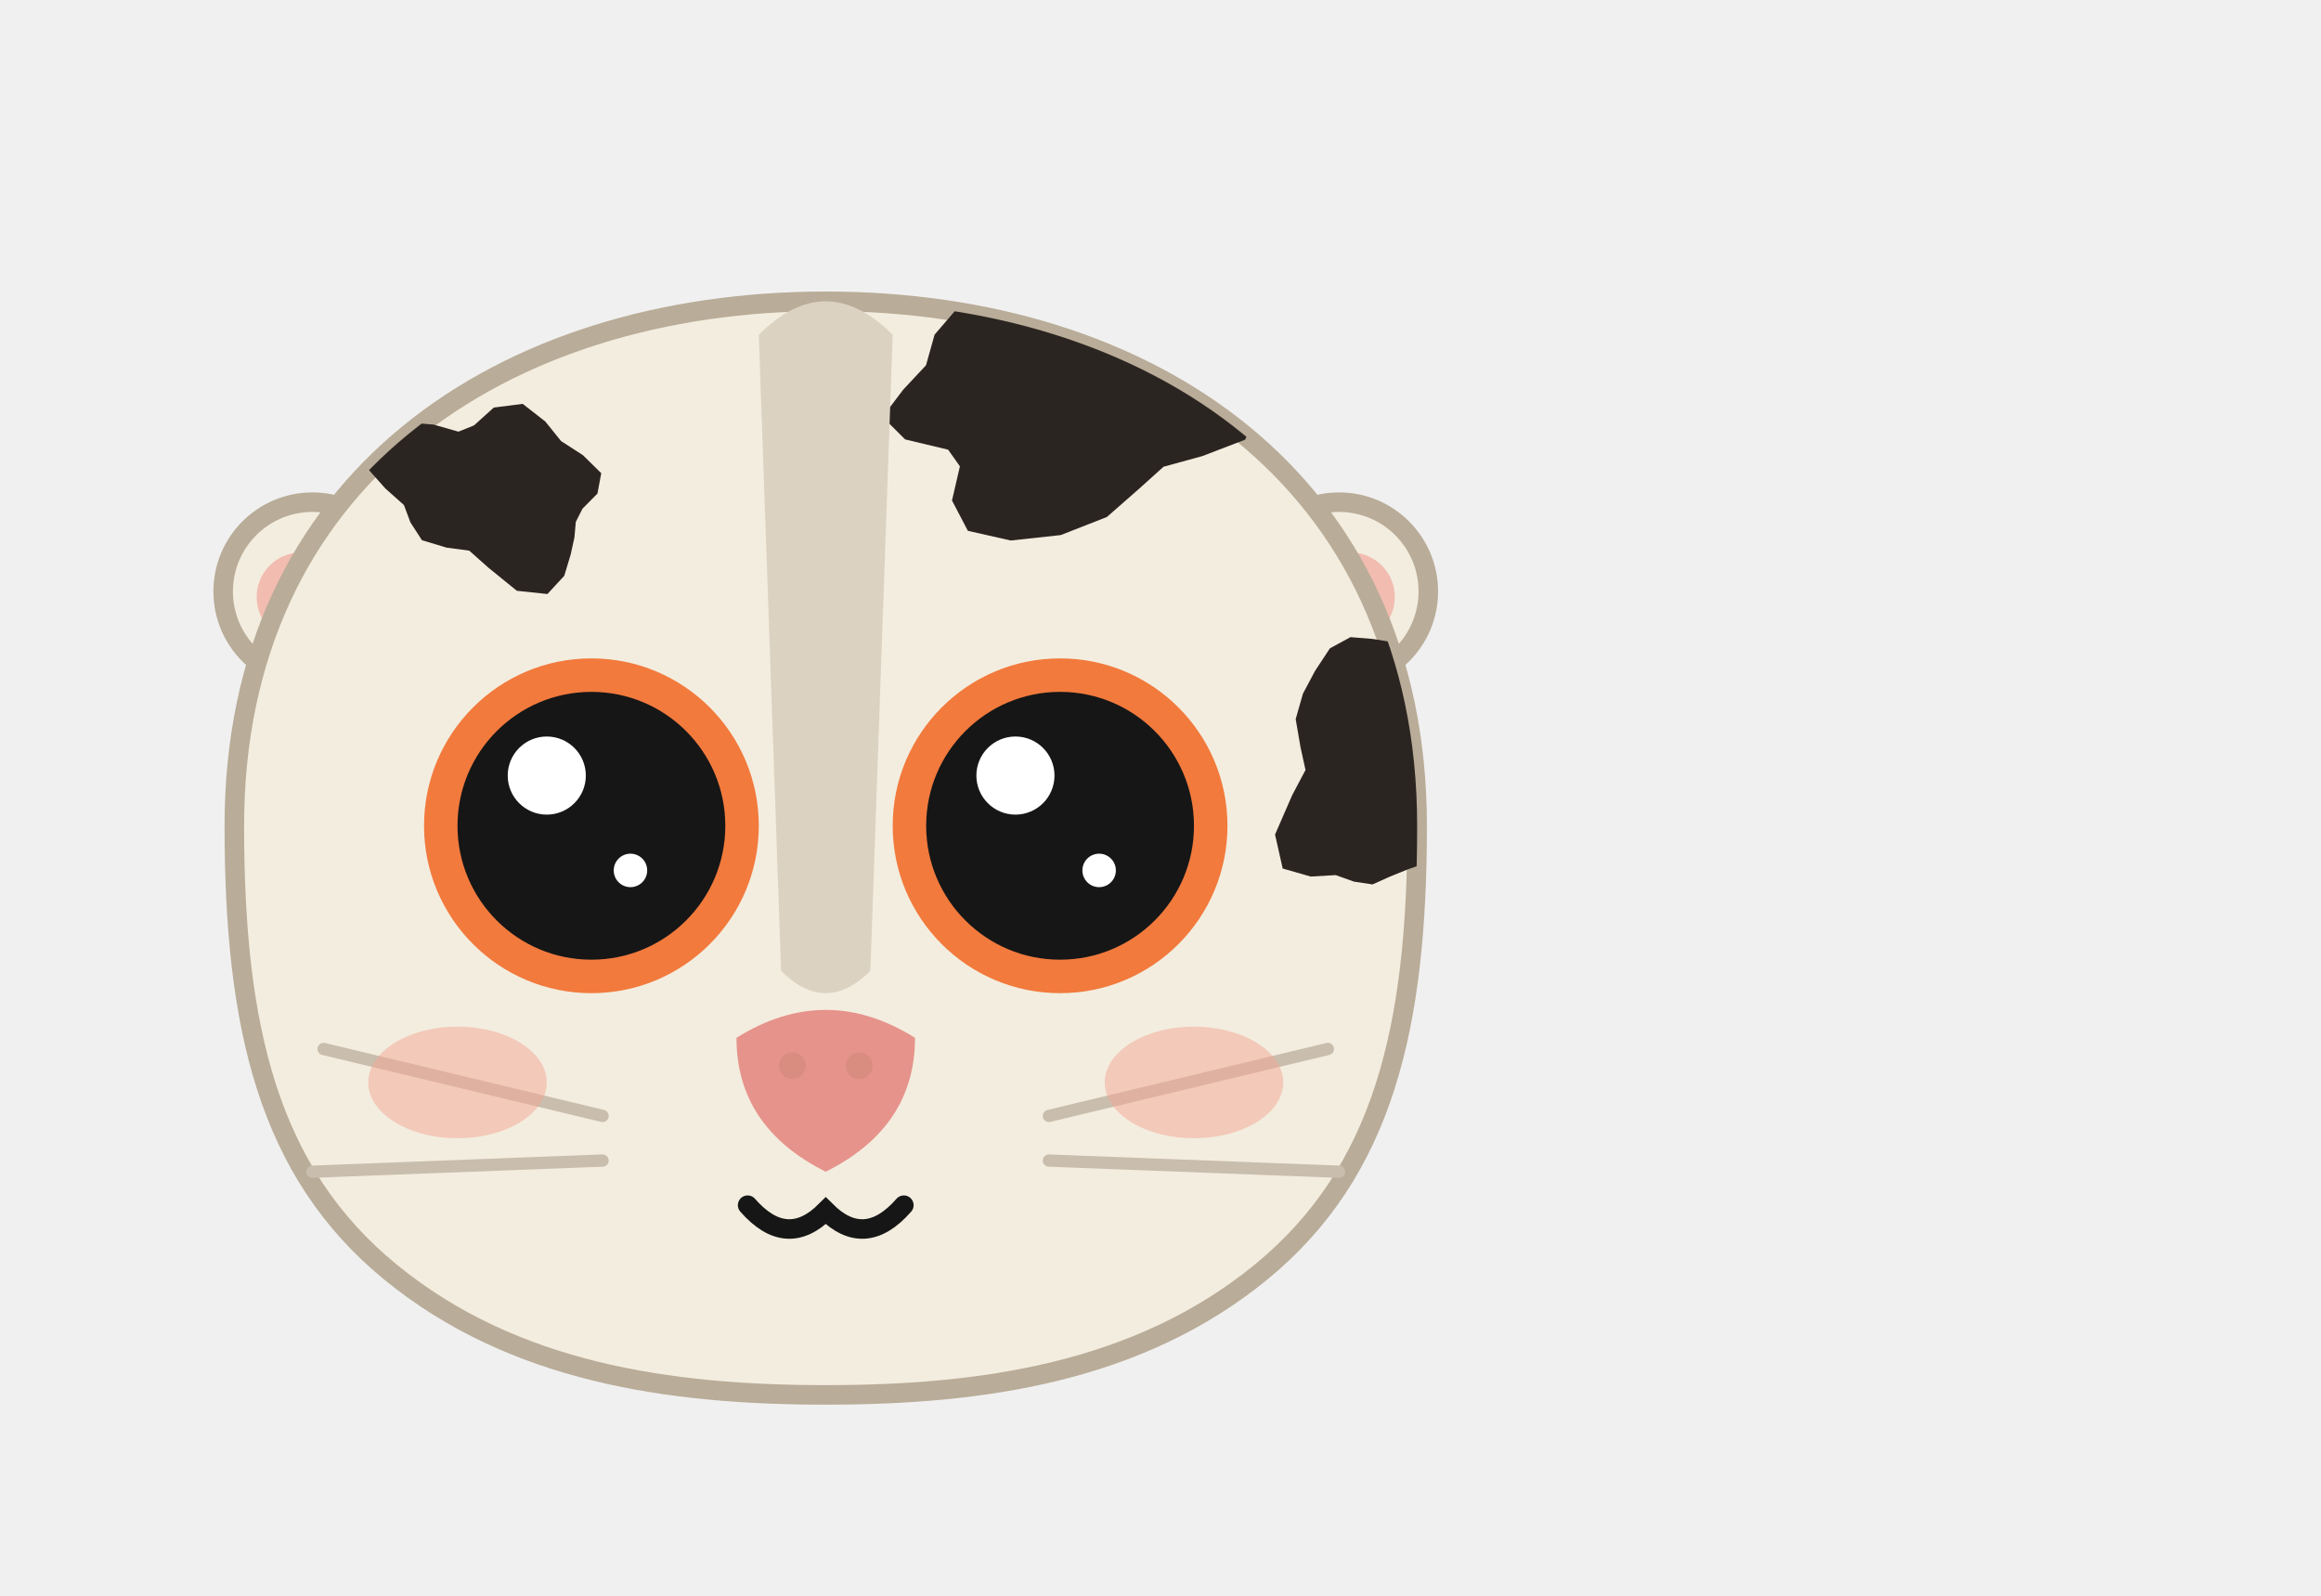
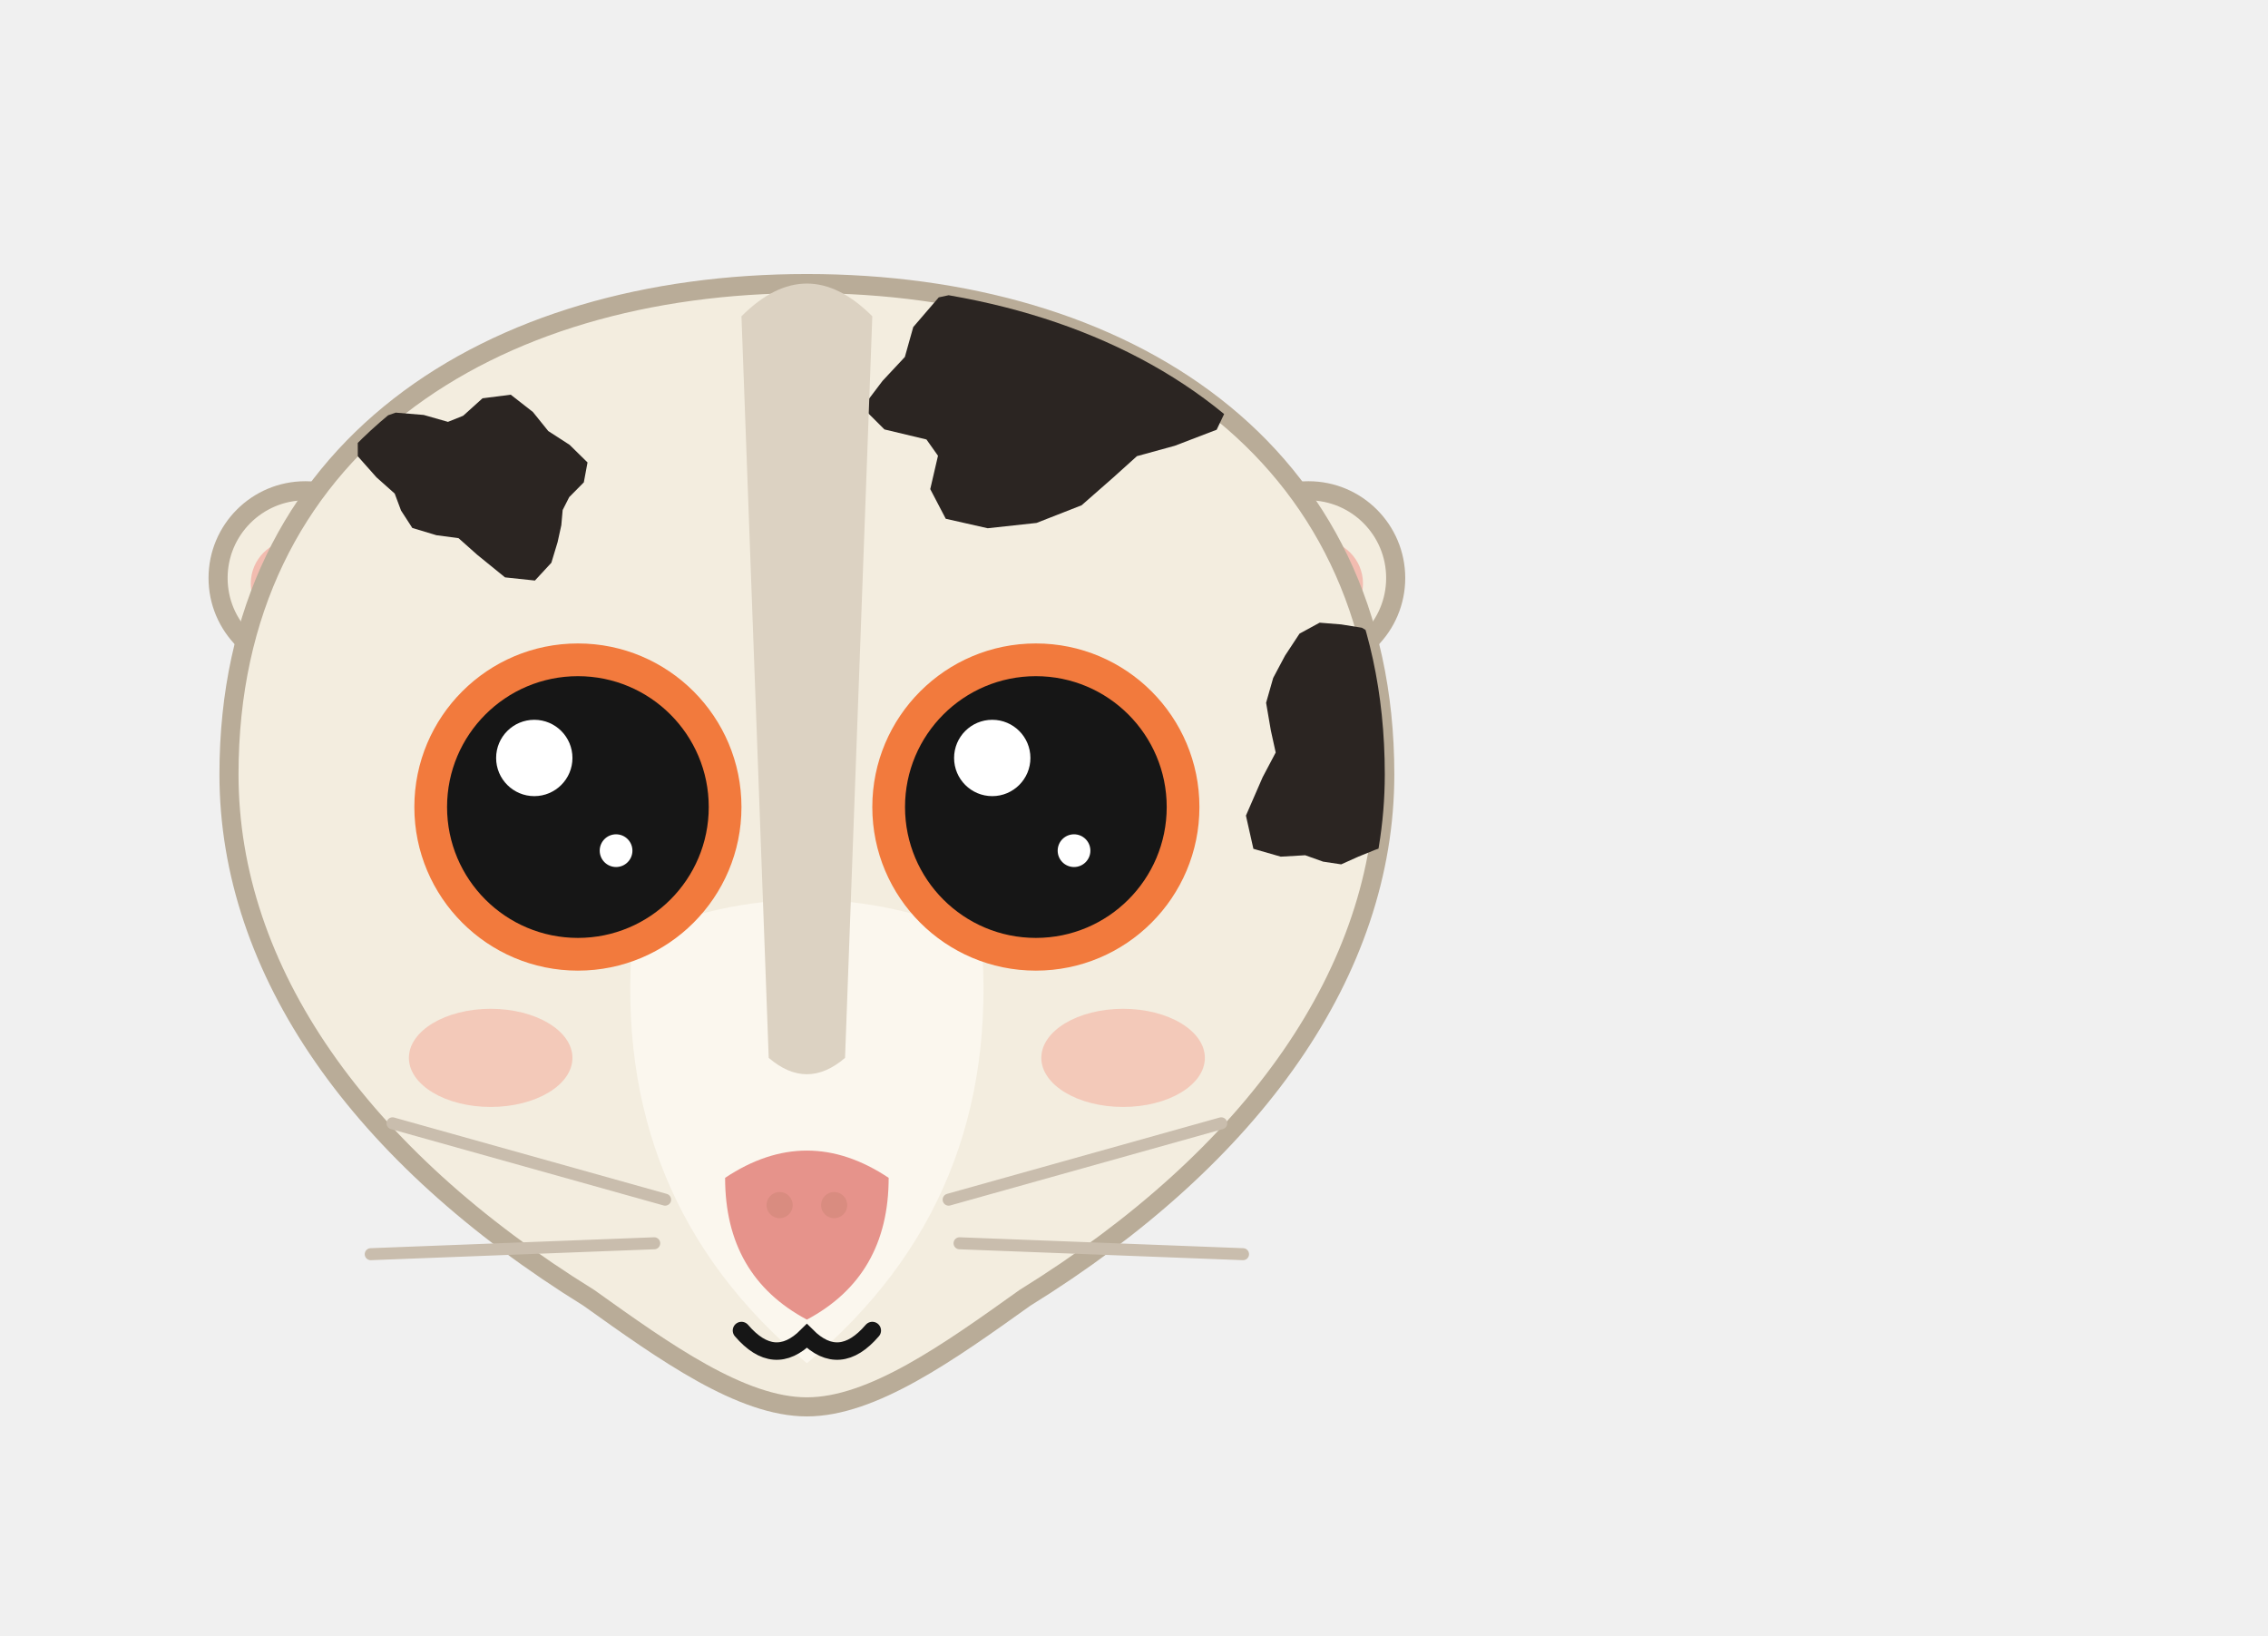
- <svg xmlns="http://www.w3.org/2000/svg" viewBox="52 12 416 286" width="416" height="286">
+ <svg xmlns="http://www.w3.org/2000/svg" viewBox="52 12 416 300" width="416" height="300">
  <g transform="rotate(0 200 165)">
    <defs>
      <clipPath id="h25">
-         <path d="M94 160C94 98 142 66 200 66C258 66 306 98 306 160C306 196 300 222 278 240C256 258 228 262 200 262C172 262 144 258 122 240C100 222 94 196 94 160Z" />
+         <path d="M94 154C94 94 142 64 200 64C258 64 306 94 306 154C306 190 282 224 240 250C226 260 212 270 200 270C188 270 174 260 160 250C118 224 94 190 94 154Z" />
      </clipPath>
    </defs>
    <circle cx="108" cy="118" r="16" fill="#F3EDDF" stroke="#B9AC98" stroke-width="3.5" stroke-linejoin="round" />
    <circle cx="106" cy="119" r="8" fill="#F2BCB0" />
    <circle cx="292" cy="118" r="16" fill="#F3EDDF" stroke="#B9AC98" stroke-width="3.5" stroke-linejoin="round" />
    <circle cx="294" cy="119" r="8" fill="#F2BCB0" />
-     <path d="M94 160C94 98 142 66 200 66C258 66 306 98 306 160C306 196 300 222 278 240C256 258 228 262 200 262C172 262 144 258 122 240C100 222 94 196 94 160Z" fill="#F3EDDF" stroke="#B9AC98" stroke-width="3.5" stroke-linejoin="round" />
+     <path d="M94 154C94 94 142 64 200 64C258 64 306 94 306 154C306 190 282 224 240 250C226 260 212 270 200 270C188 270 174 260 160 250C118 224 94 190 94 154Z" fill="#F3EDDF" stroke="#B9AC98" stroke-width="3.5" stroke-linejoin="round" />
    <g clip-path="url(#h25)">
      <path d="M281.52 84L276.69 88.12L276.28 92.58L273.11 96.72L264.99 98L257.8 98.42L252.73 101.35L246 105.12L237.24 106.57L228.27 105.66L221.11 102.36L219.46 96.45L222.12 90.76L220.67 87.4L213.52 84L210.4 79.22L215.02 75.22L219.94 71.78L222.59 66.73L228.3 62.38L237.6 62.35L246 65.12L252.37 67.57L257.77 69.62L263.51 71.08L272.62 71.51L283.39 73.41L286.97 78.5Z" fill="#2B2522" transform="rotate(-12 246 84)" />
      <path d="M156.18 100L156.9 102.7L157.32 105.84L157.54 109.79L155.82 113.89L150.47 115.22L144.26 113.07L140 111.38L136 112.26L131.39 112.52L128.35 110.22L126.2 107.7L122.05 106.05L117.5 103.59L116.18 100L117.9 96.47L121.29 93.69L126.27 92.33L130.88 92L133.12 89.99L135.36 85.77L140 83.38L144.9 84.97L148.74 87.29L153.29 88.33L157.48 90.24L158.09 93.9L156.5 97.36Z" fill="#2B2522" transform="rotate(20 140 100)" />
      <path d="M317.99 150L316.3 155.74L313.06 159.97L310.55 163.76L307.65 166.64L304.25 167.84L301.17 169.09L298 170.51L294.68 170.01L291.4 168.84L286.92 169.1L281.9 167.66L280.53 161.57L283.6 154.52L285.99 150L285.1 145.95L284.23 140.88L285.53 136.32L287.7 132.24L290.36 128.2L294.05 126.19L298 126.51L301.8 127.12L305.29 129.19L306.87 134.7L306.92 140.22L309.36 142.48L314.8 144.73Z" fill="#2B2522" transform="rotate(0 298 150)" />
    </g>
-     <path d="M188 72Q200 60 212 72L208 186Q200 194 192 186Z" fill="#DCD2C2" />
-     <path d="M184 198Q200 188 216 198Q216 214 200 222Q184 214 184 198Z" fill="#E6938B" />
-     <circle cx="194" cy="203" r="2.4" fill="#D98C80" />
-     <circle cx="206" cy="203" r="2.4" fill="#D98C80" />
-     <path d="M186 228Q193 236 200 229Q207 236 214 228" fill="none" stroke="#161616" stroke-width="3.5" stroke-linecap="round" />
-     <path d="M160 212L110 200M160 220L108 222" fill="none" stroke="#C9BDAD" stroke-width="2.2" stroke-linecap="round" />
-     <path d="M240 212L290 200M240 220L292 222" fill="none" stroke="#C9BDAD" stroke-width="2.2" stroke-linecap="round" />
-     <ellipse cx="134" cy="206" rx="16" ry="10" fill="#F3A694" opacity="0.5" />
-     <ellipse cx="266" cy="206" rx="16" ry="10" fill="#F3A694" opacity="0.5" />
+     <path d="M168 184Q200 170 232 184Q236 232 200 262Q164 232 168 184Z" fill="#FBF7EE" />
+     <path d="M188 70Q200 58 212 70L207 206Q200 212 193 206Z" fill="#DCD2C2" />
+     <path d="M185 228Q200 218 215 228Q215 246 200 254Q185 246 185 228Z" fill="#E6938B" />
+     <circle cx="195" cy="233" r="2.4" fill="#D98C80" />
+     <circle cx="205" cy="233" r="2.4" fill="#D98C80" />
+     <path d="M188 256Q194 263 200 257Q206 263 212 256" fill="none" stroke="#161616" stroke-width="3.2" stroke-linecap="round" />
+     <path d="M174 232L124 218M172 240L120 242" fill="none" stroke="#C9BDAD" stroke-width="2.2" stroke-linecap="round" />
+     <path d="M226 232L276 218M228 240L280 242" fill="none" stroke="#C9BDAD" stroke-width="2.2" stroke-linecap="round" />
+     <ellipse cx="142" cy="206" rx="15" ry="9" fill="#F3A694" opacity="0.5" />
+     <ellipse cx="258" cy="206" rx="15" ry="9" fill="#F3A694" opacity="0.5" />
    <circle cx="158" cy="160" r="30" fill="#F27A3D" />
    <circle cx="158" cy="160" r="24" fill="#161616" />
    <circle cx="150" cy="151" r="7" fill="#FFFFFF" />
    <circle cx="165" cy="168" r="3" fill="#FFFFFF" />
    <circle cx="242" cy="160" r="30" fill="#F27A3D" />
    <circle cx="242" cy="160" r="24" fill="#161616" />
    <circle cx="234" cy="151" r="7" fill="#FFFFFF" />
    <circle cx="249" cy="168" r="3" fill="#FFFFFF" />
  </g>
</svg>
